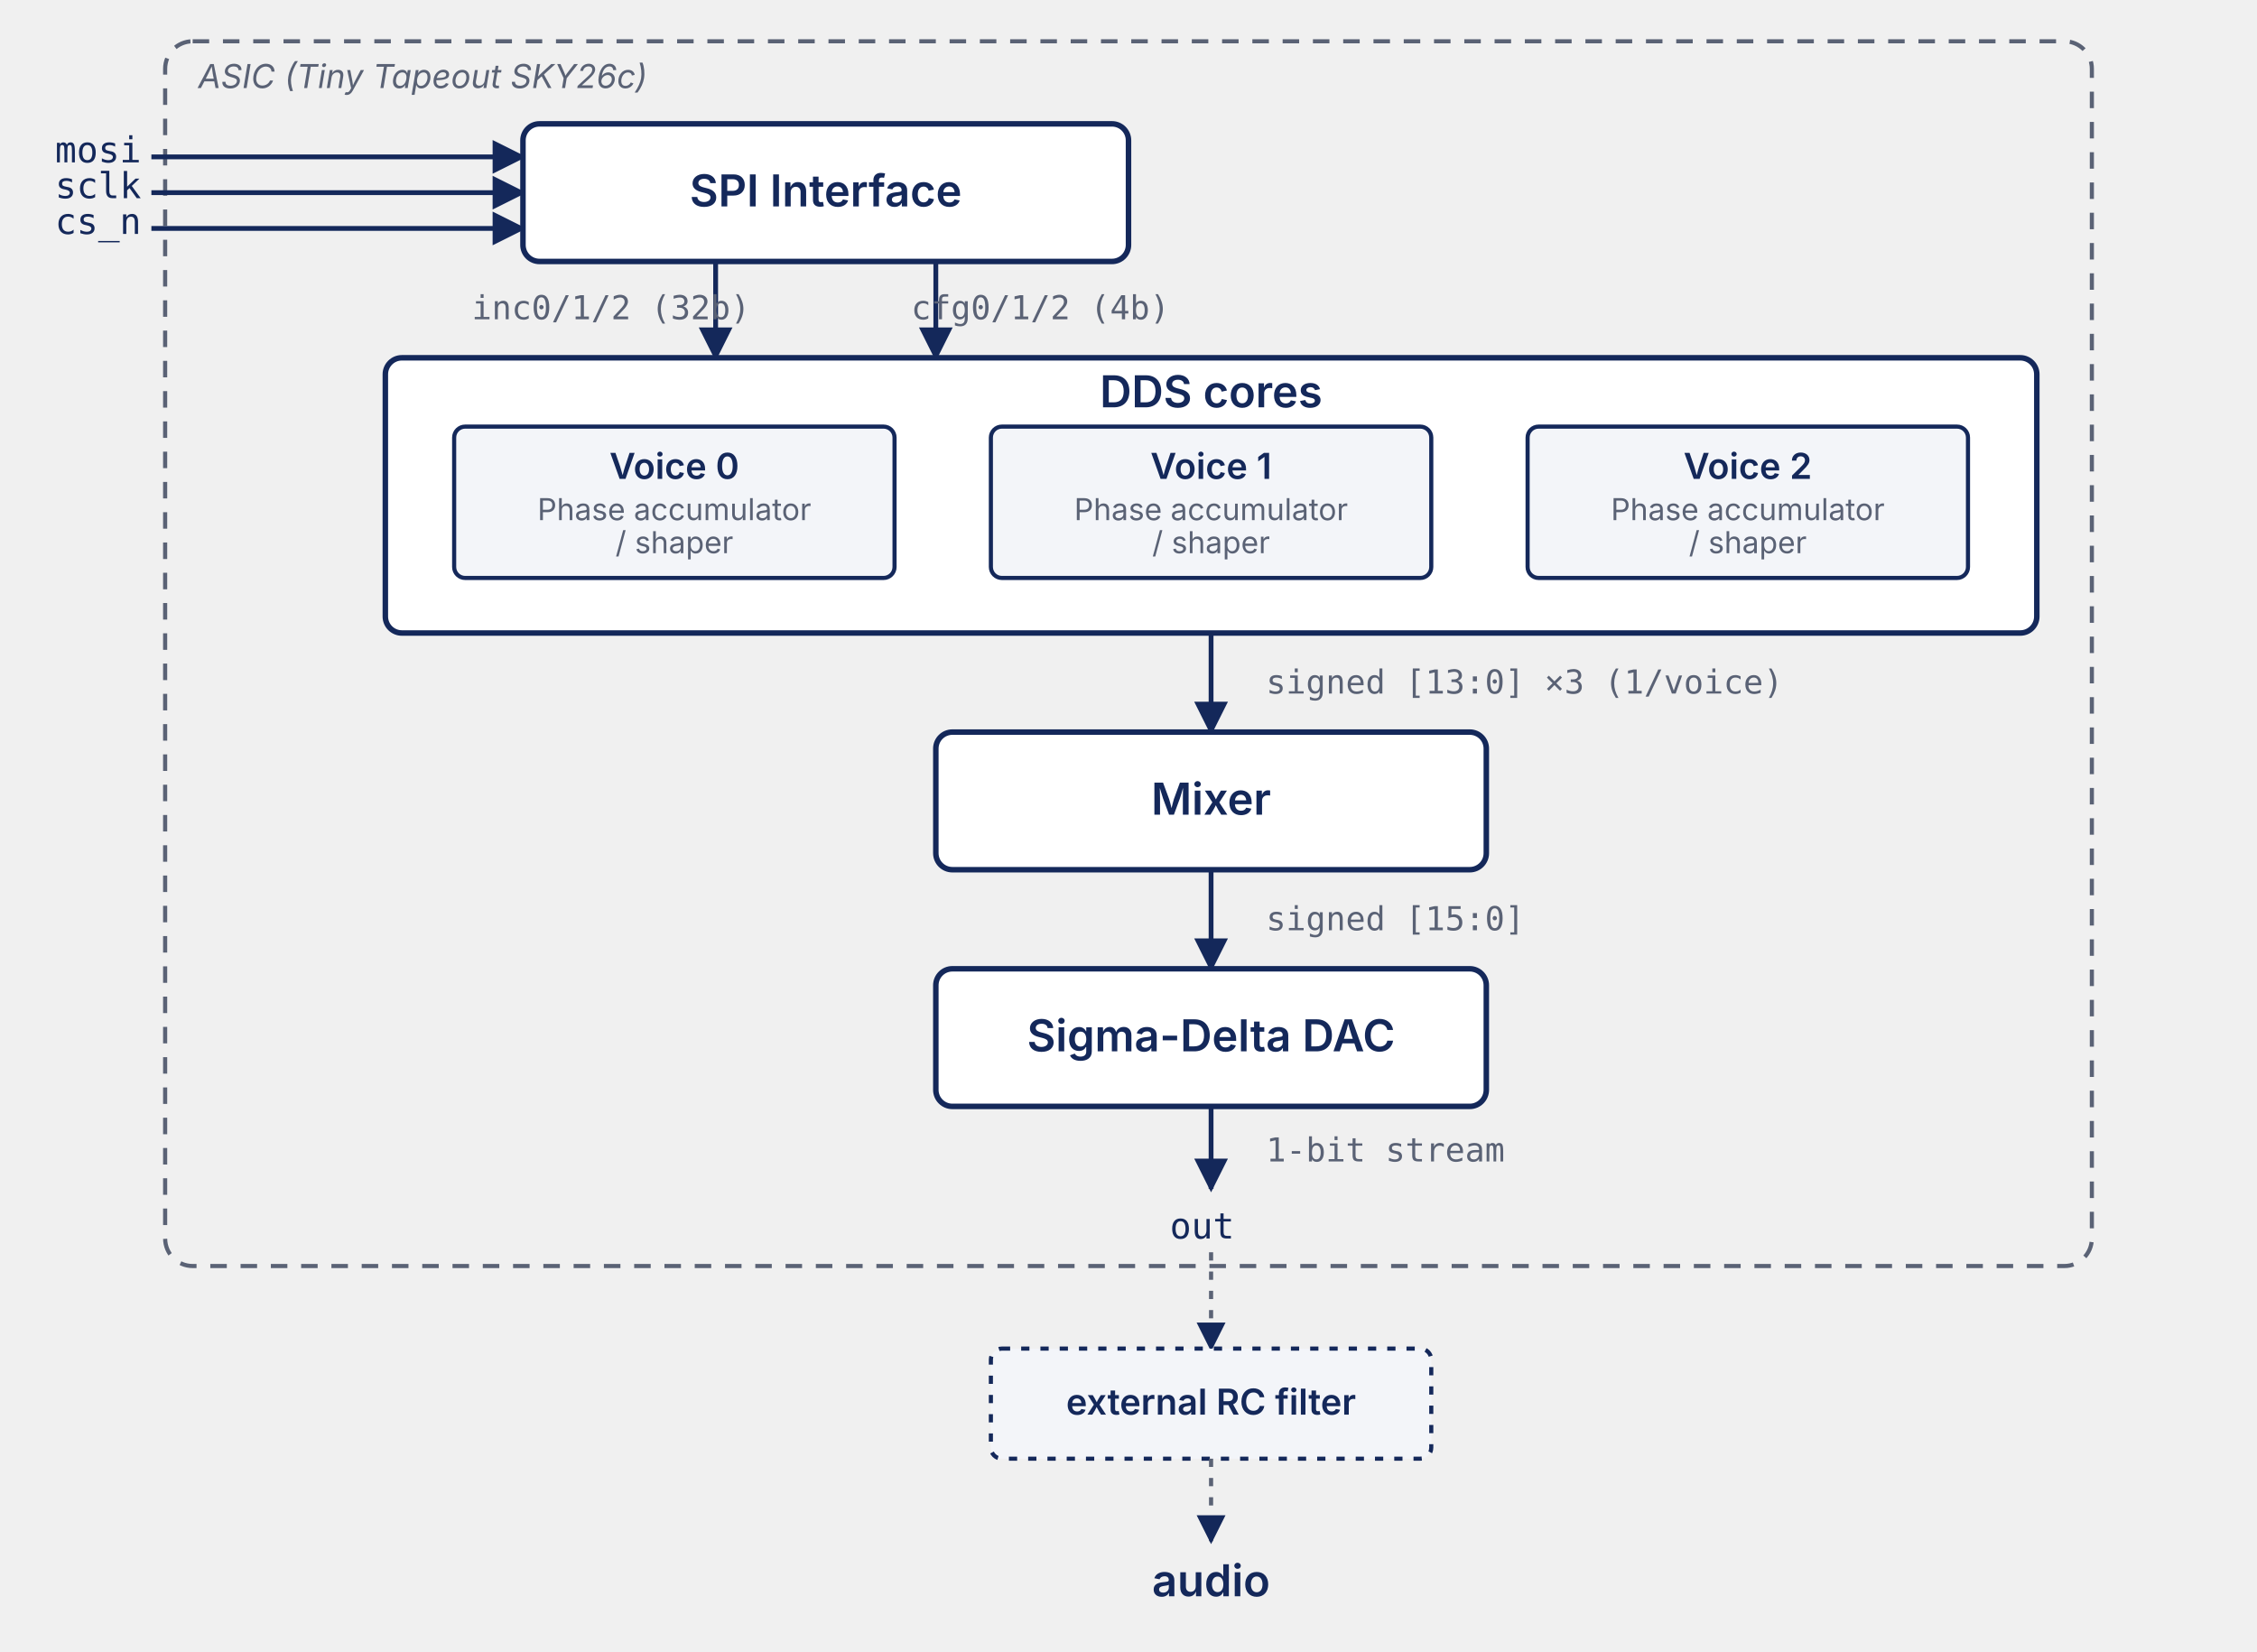
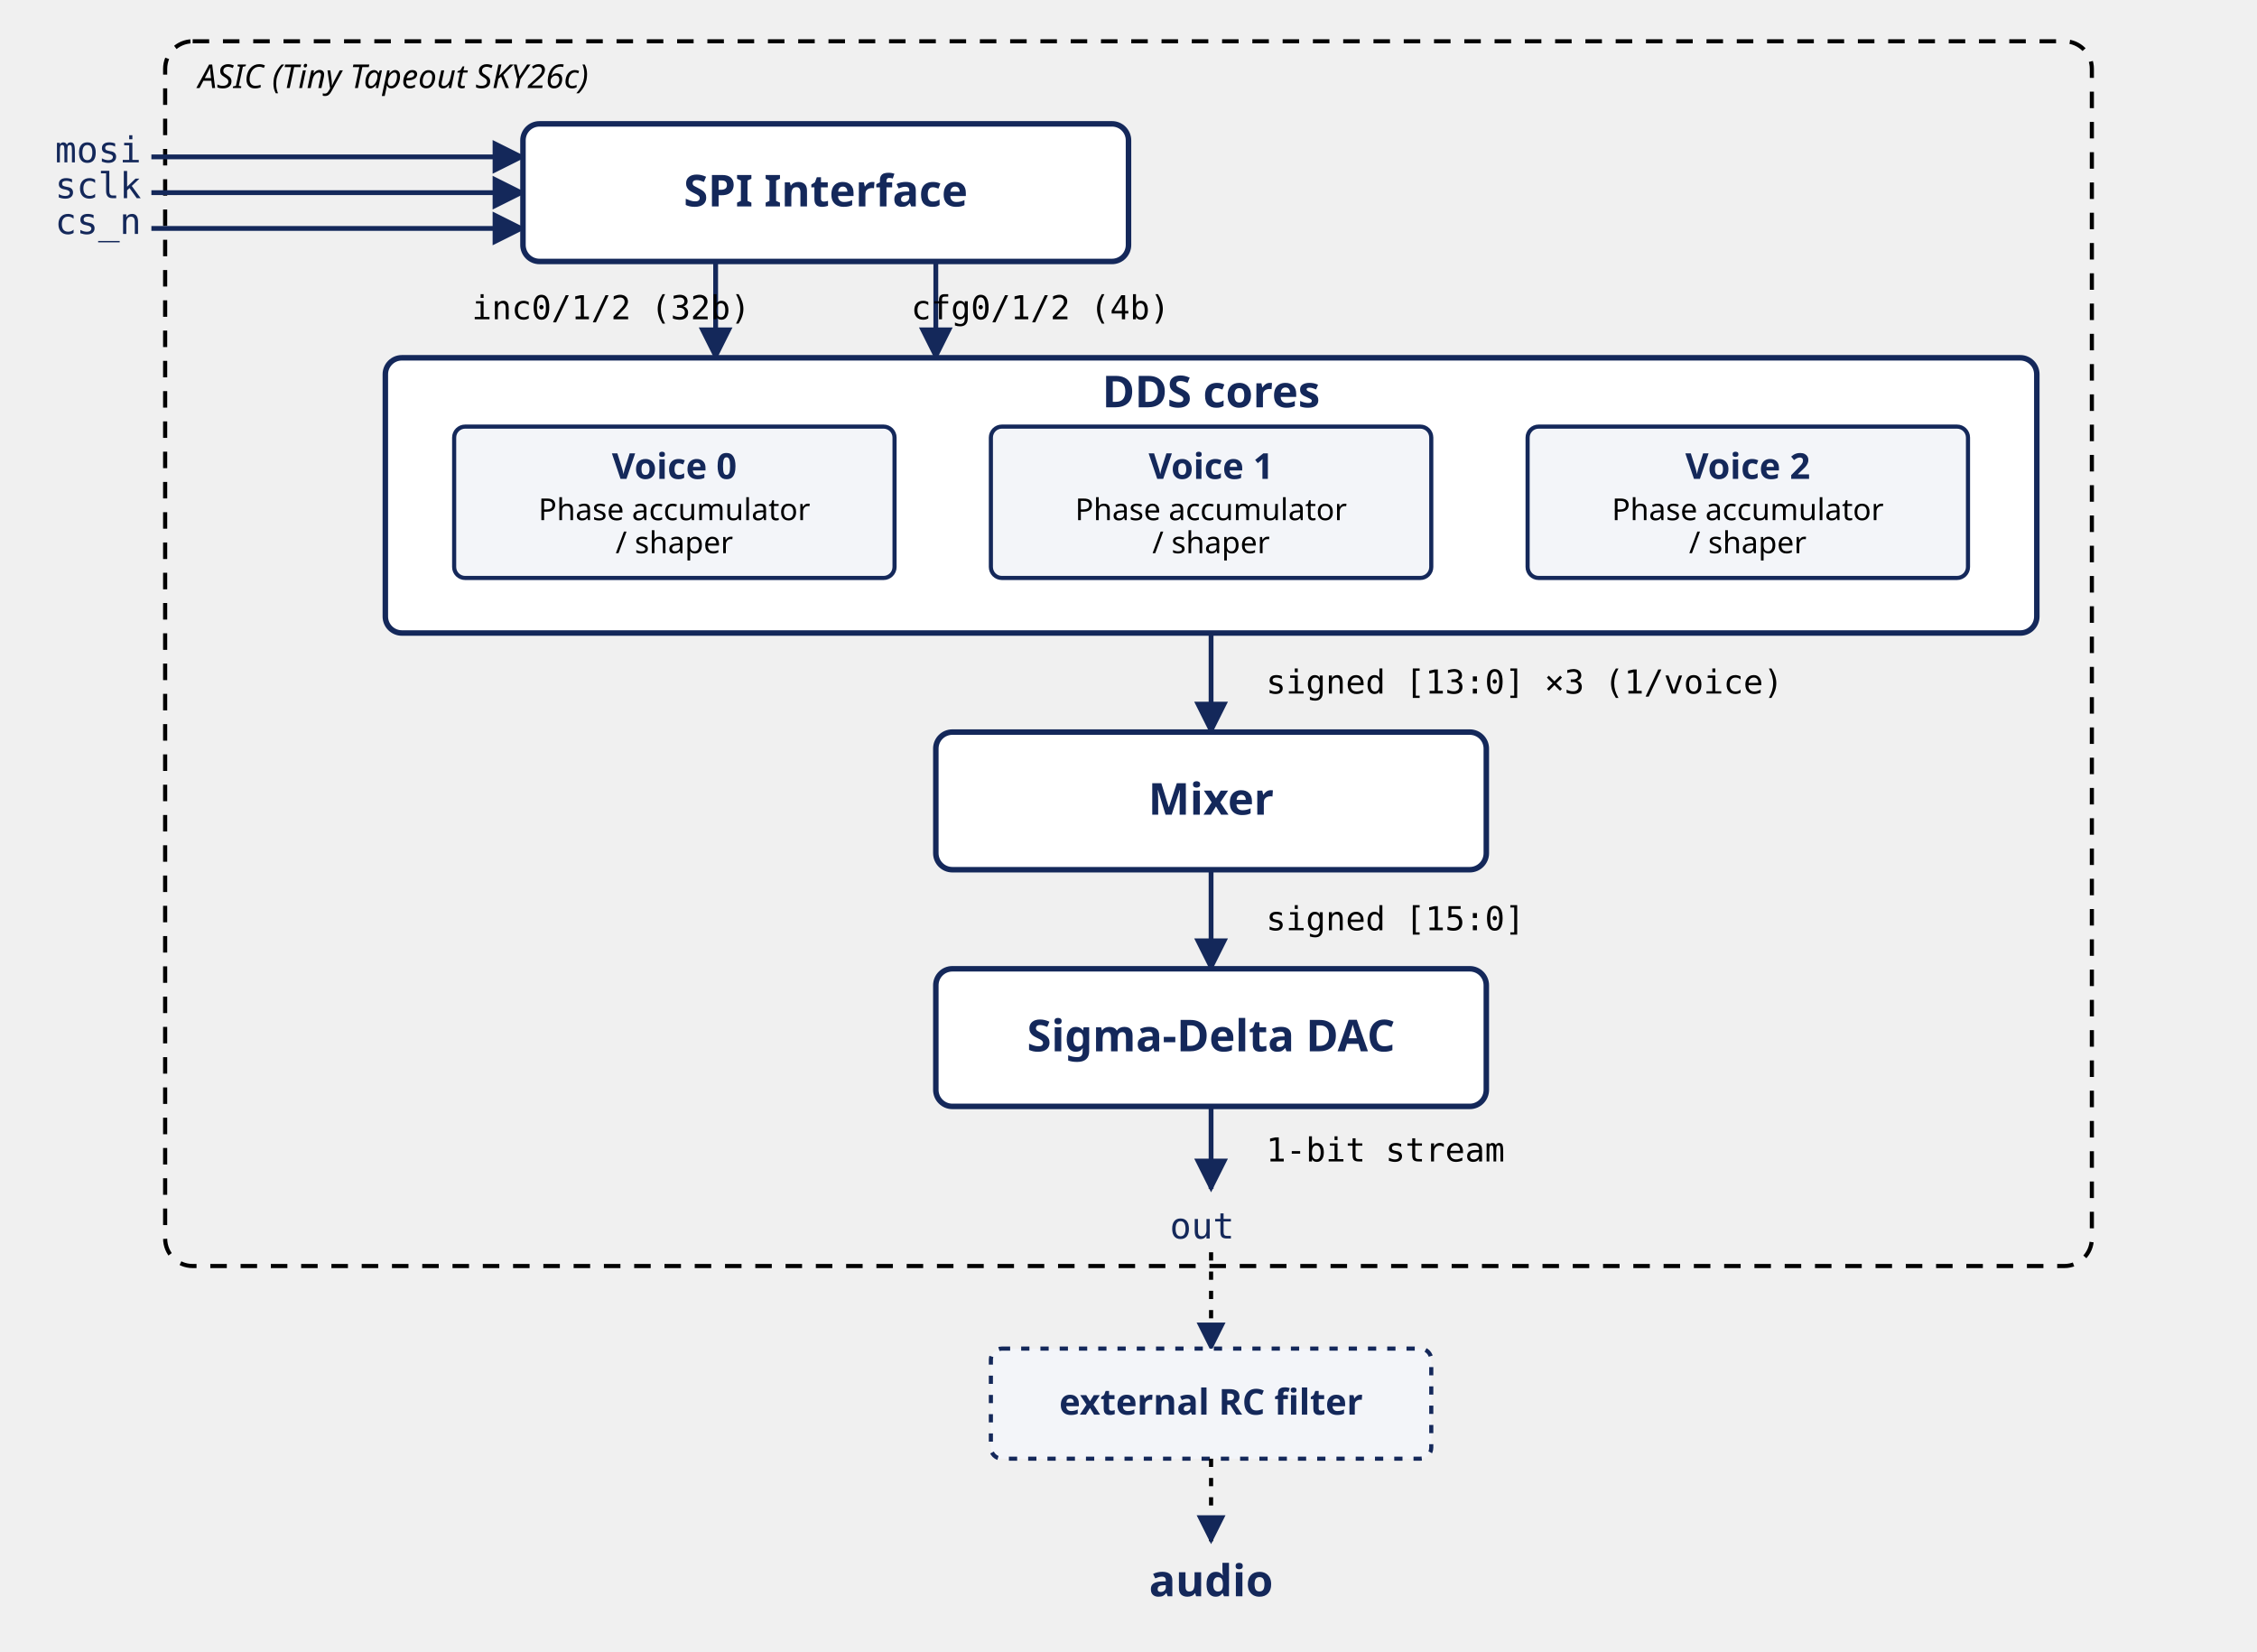
- <svg xmlns="http://www.w3.org/2000/svg" viewBox="0 0 820 600" font-family="'Inter', 'Segoe UI', system-ui, sans-serif">
+ <svg xmlns="http://www.w3.org/2000/svg" viewBox="0 0 820 600" font-family="'Poppins', 'Segoe UI', system-ui, sans-serif">
  <defs>
    <marker id="arrow" viewBox="0 0 10 10" refX="9" refY="5" markerWidth="7" markerHeight="7" orient="auto-start-reverse">
      <path d="M0,0 L10,5 L0,10 z" fill="#14285a" />
    </marker>
  </defs>
  <style>
    .box { fill: #ffffff; stroke: #14285a; stroke-width: 2; }
    .subbox { fill: #f3f5f9; stroke: #14285a; stroke-width: 1.5; }
    .label { fill: #14285a; font-size: 16px; font-weight: 600; text-anchor: middle; }
    .sublabel { fill: #14285a; font-size: 13px; font-weight: 600; text-anchor: middle; }
-     .purpose { fill: #5a6275; font-size: 11px; text-anchor: middle; }
+     .purpose { fill: #000000; font-size: 11px; text-anchor: middle; }
    .pin { fill: #14285a; font-size: 13px; font-family: 'IBM Plex Mono', ui-monospace, monospace; }
-     .sig { fill: #5a6275; font-size: 12px; font-family: ui-monospace, 'Consolas', monospace; text-anchor: middle; }
-     .sig-left { fill: #5a6275; font-size: 12px; font-family: ui-monospace, 'Consolas', monospace; text-anchor: start; }
+     .sig { fill: #000000; font-size: 12px; font-family: ui-monospace, 'Consolas', monospace; text-anchor: middle; }
+     .sig-left { fill: #000000; font-size: 12px; font-family: ui-monospace, 'Consolas', monospace; text-anchor: start; }
    .wire { stroke: #14285a; stroke-width: 1.75; fill: none; }
-     .boundary { fill: none; stroke: #5a6275; stroke-width: 1.5; stroke-dasharray: 6 5; }
-     .ext { fill: none; stroke: #5a6275; stroke-width: 1.5; stroke-dasharray: 3 4; }
-     .boundary-label { fill: #5a6275; font-size: 12px; font-style: italic; }
+     .boundary { fill: none; stroke: #000000; stroke-width: 1.5; stroke-dasharray: 6 5; }
+     .ext { fill: none; stroke: #000000; stroke-width: 1.5; stroke-dasharray: 3 4; }
+     .boundary-label { fill: #000000; font-size: 12px; font-style: italic; }
  </style>
  <rect class="boundary" x="60" y="15" width="700" height="445" rx="10" />
  <text class="boundary-label" x="72" y="32">ASIC (Tiny Tapeout SKY26c)</text>
  <text class="pin" x="20" y="59">mosi</text>
  <text class="pin" x="20" y="72">sclk</text>
  <text class="pin" x="20" y="85">cs_n</text>
  <path class="wire" d="M55,57 H190" marker-end="url(#arrow)" />
  <path class="wire" d="M55,70 H190" marker-end="url(#arrow)" />
  <path class="wire" d="M55,83 H190" marker-end="url(#arrow)" />
  <rect class="box" x="190" y="45" width="220" height="50" rx="6" />
  <text class="label" x="300" y="75">SPI Interface</text>
  <path class="wire" d="M260,95 L260,130" marker-end="url(#arrow)" />
  <path class="wire" d="M340,95 L340,130" marker-end="url(#arrow)" />
  <text class="sig" x="222" y="116">inc0/1/2 (32b)</text>
  <text class="sig" x="378" y="116">cfg0/1/2 (4b)</text>
  <rect class="box" x="140" y="130" width="600" height="100" rx="6" />
  <text class="label" x="440" y="148">DDS cores</text>
  <rect class="subbox" x="165" y="155" width="160" height="55" rx="4" />
  <text class="sublabel" x="245" y="174">Voice 0</text>
  <text class="purpose" x="245" y="189">Phase accumulator</text>
  <text class="purpose" x="245" y="201">/ shaper</text>
  <rect class="subbox" x="360" y="155" width="160" height="55" rx="4" />
  <text class="sublabel" x="440" y="174">Voice 1</text>
  <text class="purpose" x="440" y="189">Phase accumulator</text>
  <text class="purpose" x="440" y="201">/ shaper</text>
  <rect class="subbox" x="555" y="155" width="160" height="55" rx="4" />
  <text class="sublabel" x="635" y="174">Voice 2</text>
  <text class="purpose" x="635" y="189">Phase accumulator</text>
  <text class="purpose" x="635" y="201">/ shaper</text>
  <path class="wire" d="M440,230 L440,266" marker-end="url(#arrow)" />
  <text class="sig-left" x="460" y="252">signed [13:0] ×3 (1/voice)</text>
  <rect class="box" x="340" y="266" width="200" height="50" rx="6" />
  <text class="label" x="440" y="296">Mixer</text>
  <path class="wire" d="M440,316 L440,352" marker-end="url(#arrow)" />
  <text class="sig-left" x="460" y="338">signed [15:0]</text>
  <rect class="box" x="340" y="352" width="200" height="50" rx="6" />
  <text class="label" x="440" y="382">Sigma-Delta DAC</text>
  <path class="wire" d="M440,402 L440,432" marker-end="url(#arrow)" />
  <text class="sig-left" x="460" y="422">1-bit stream</text>
  <text class="pin" x="425" y="450">out</text>
  <path class="ext" d="M440,455 L440,490" marker-end="url(#arrow)" />
  <rect class="subbox" x="360" y="490" width="160" height="40" rx="4" stroke-dasharray="3 4" />
  <text class="sublabel" x="440" y="514">external RC filter</text>
  <path class="ext" d="M440,530 L440,560" marker-end="url(#arrow)" />
  <text class="label" x="440" y="580">audio</text>
</svg>
